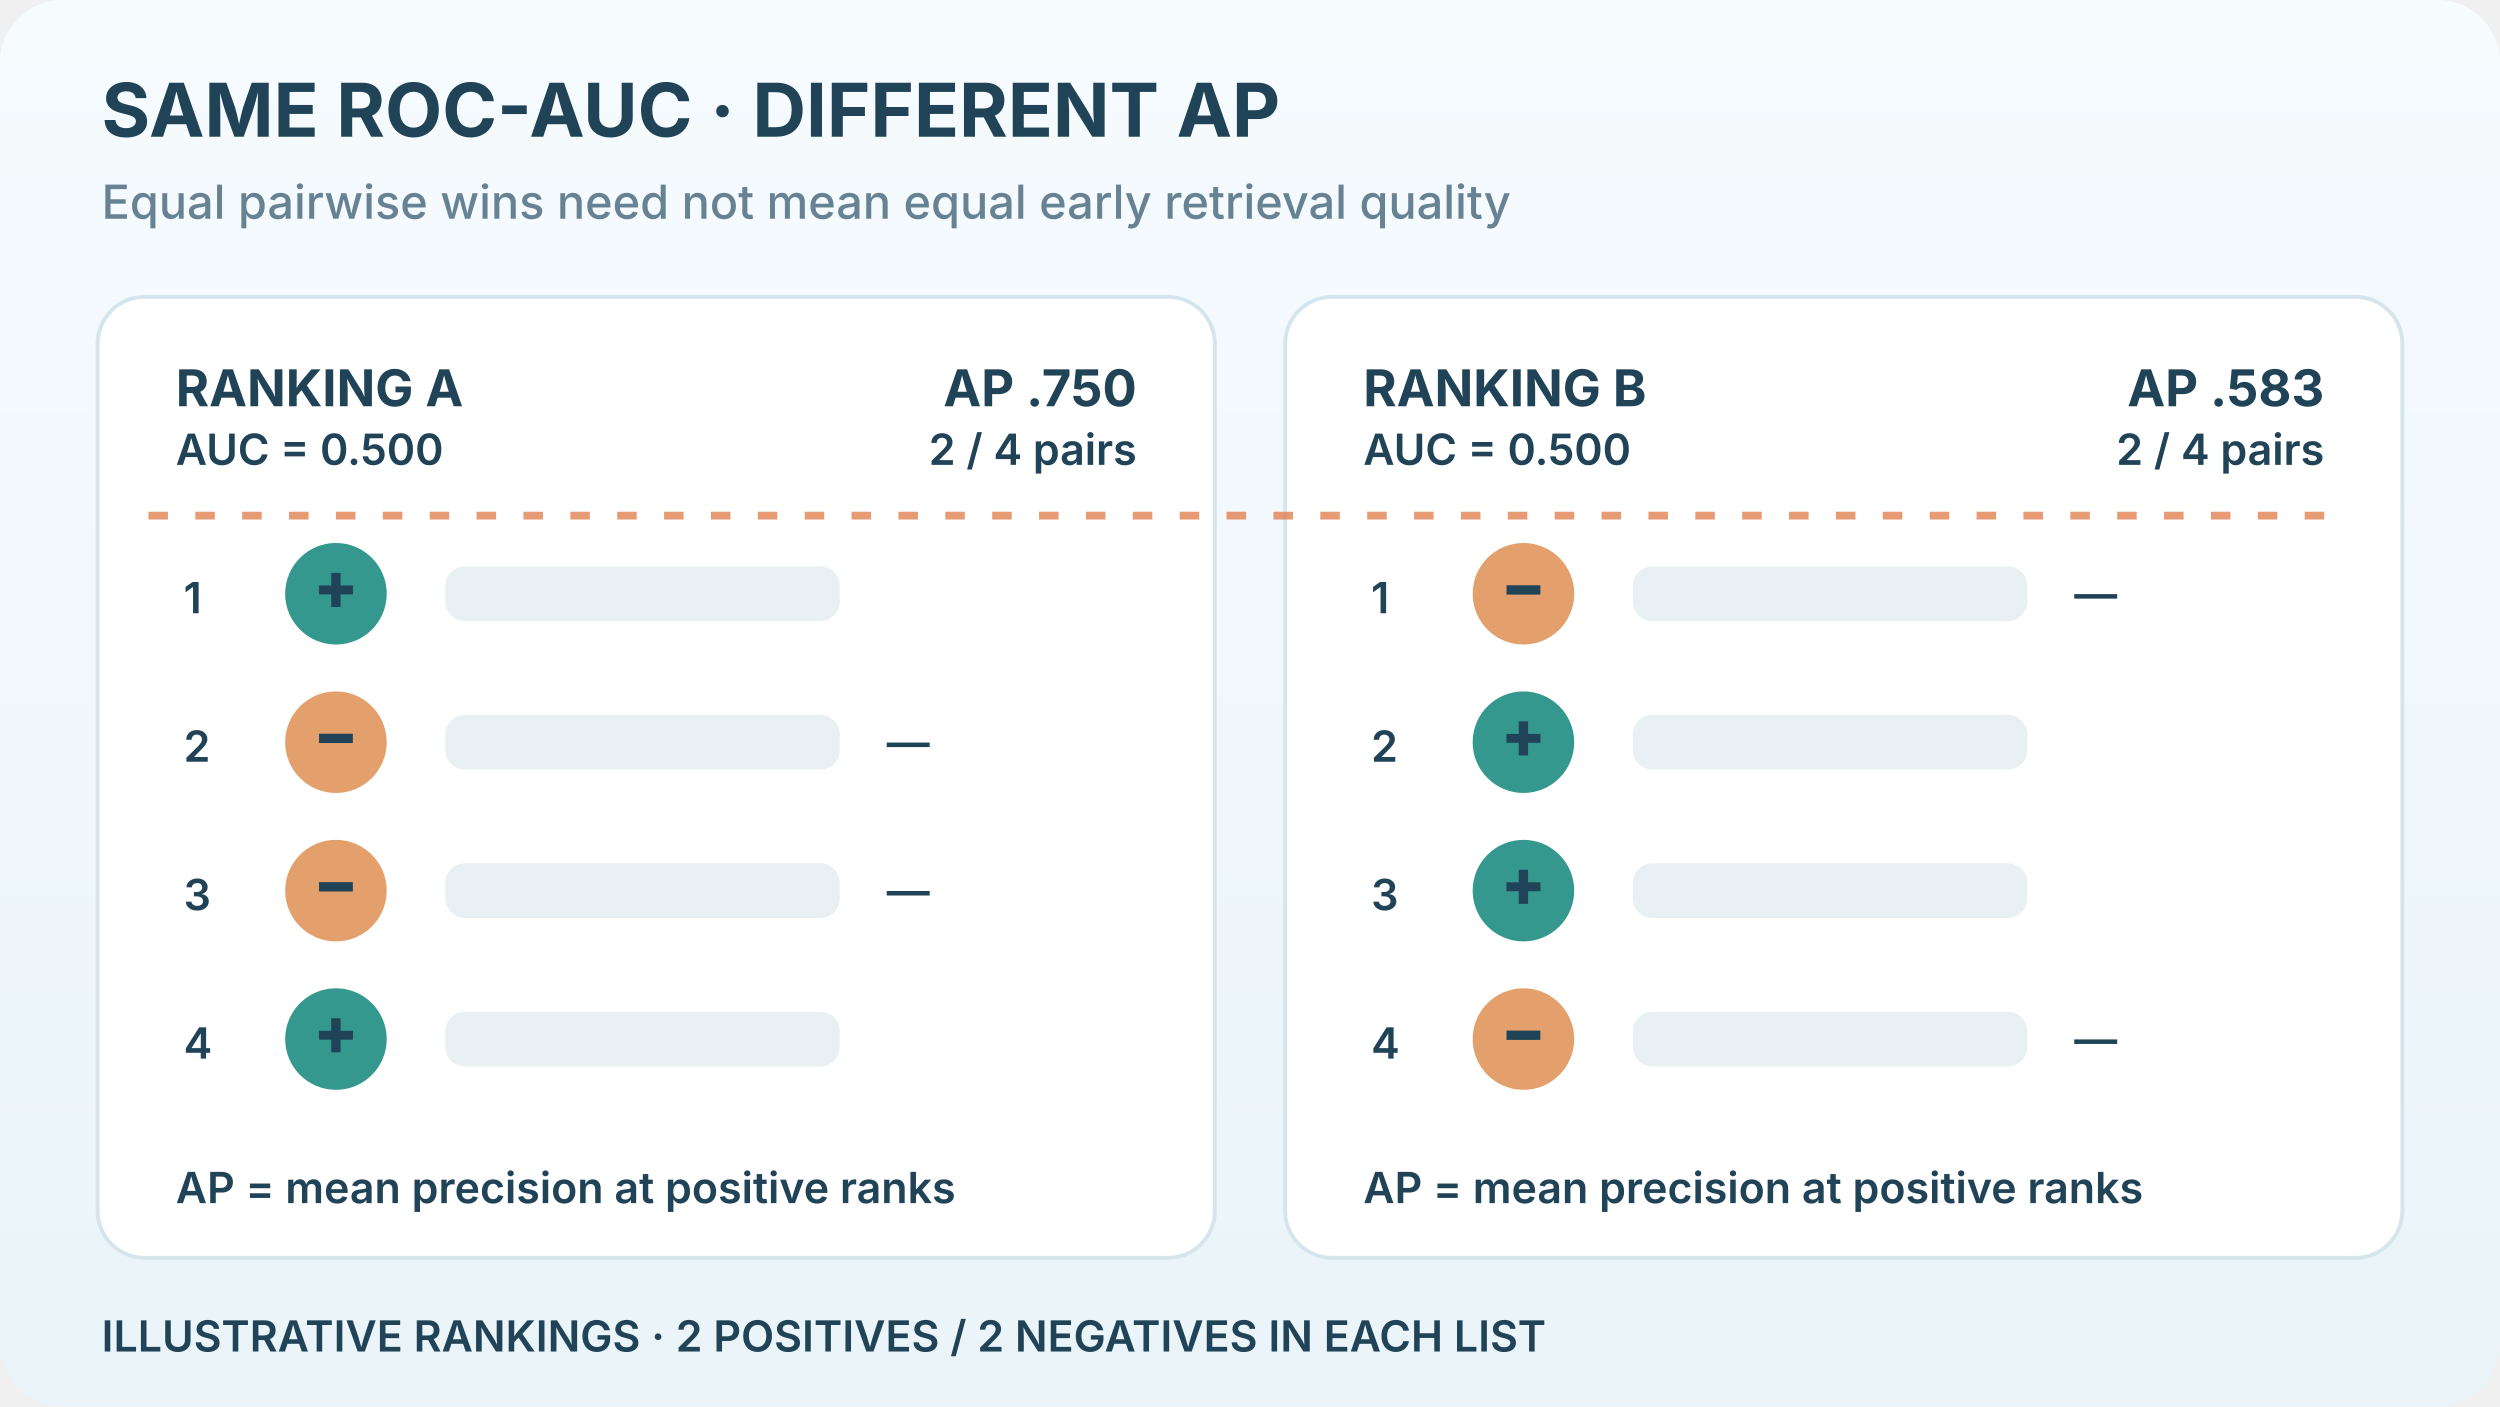
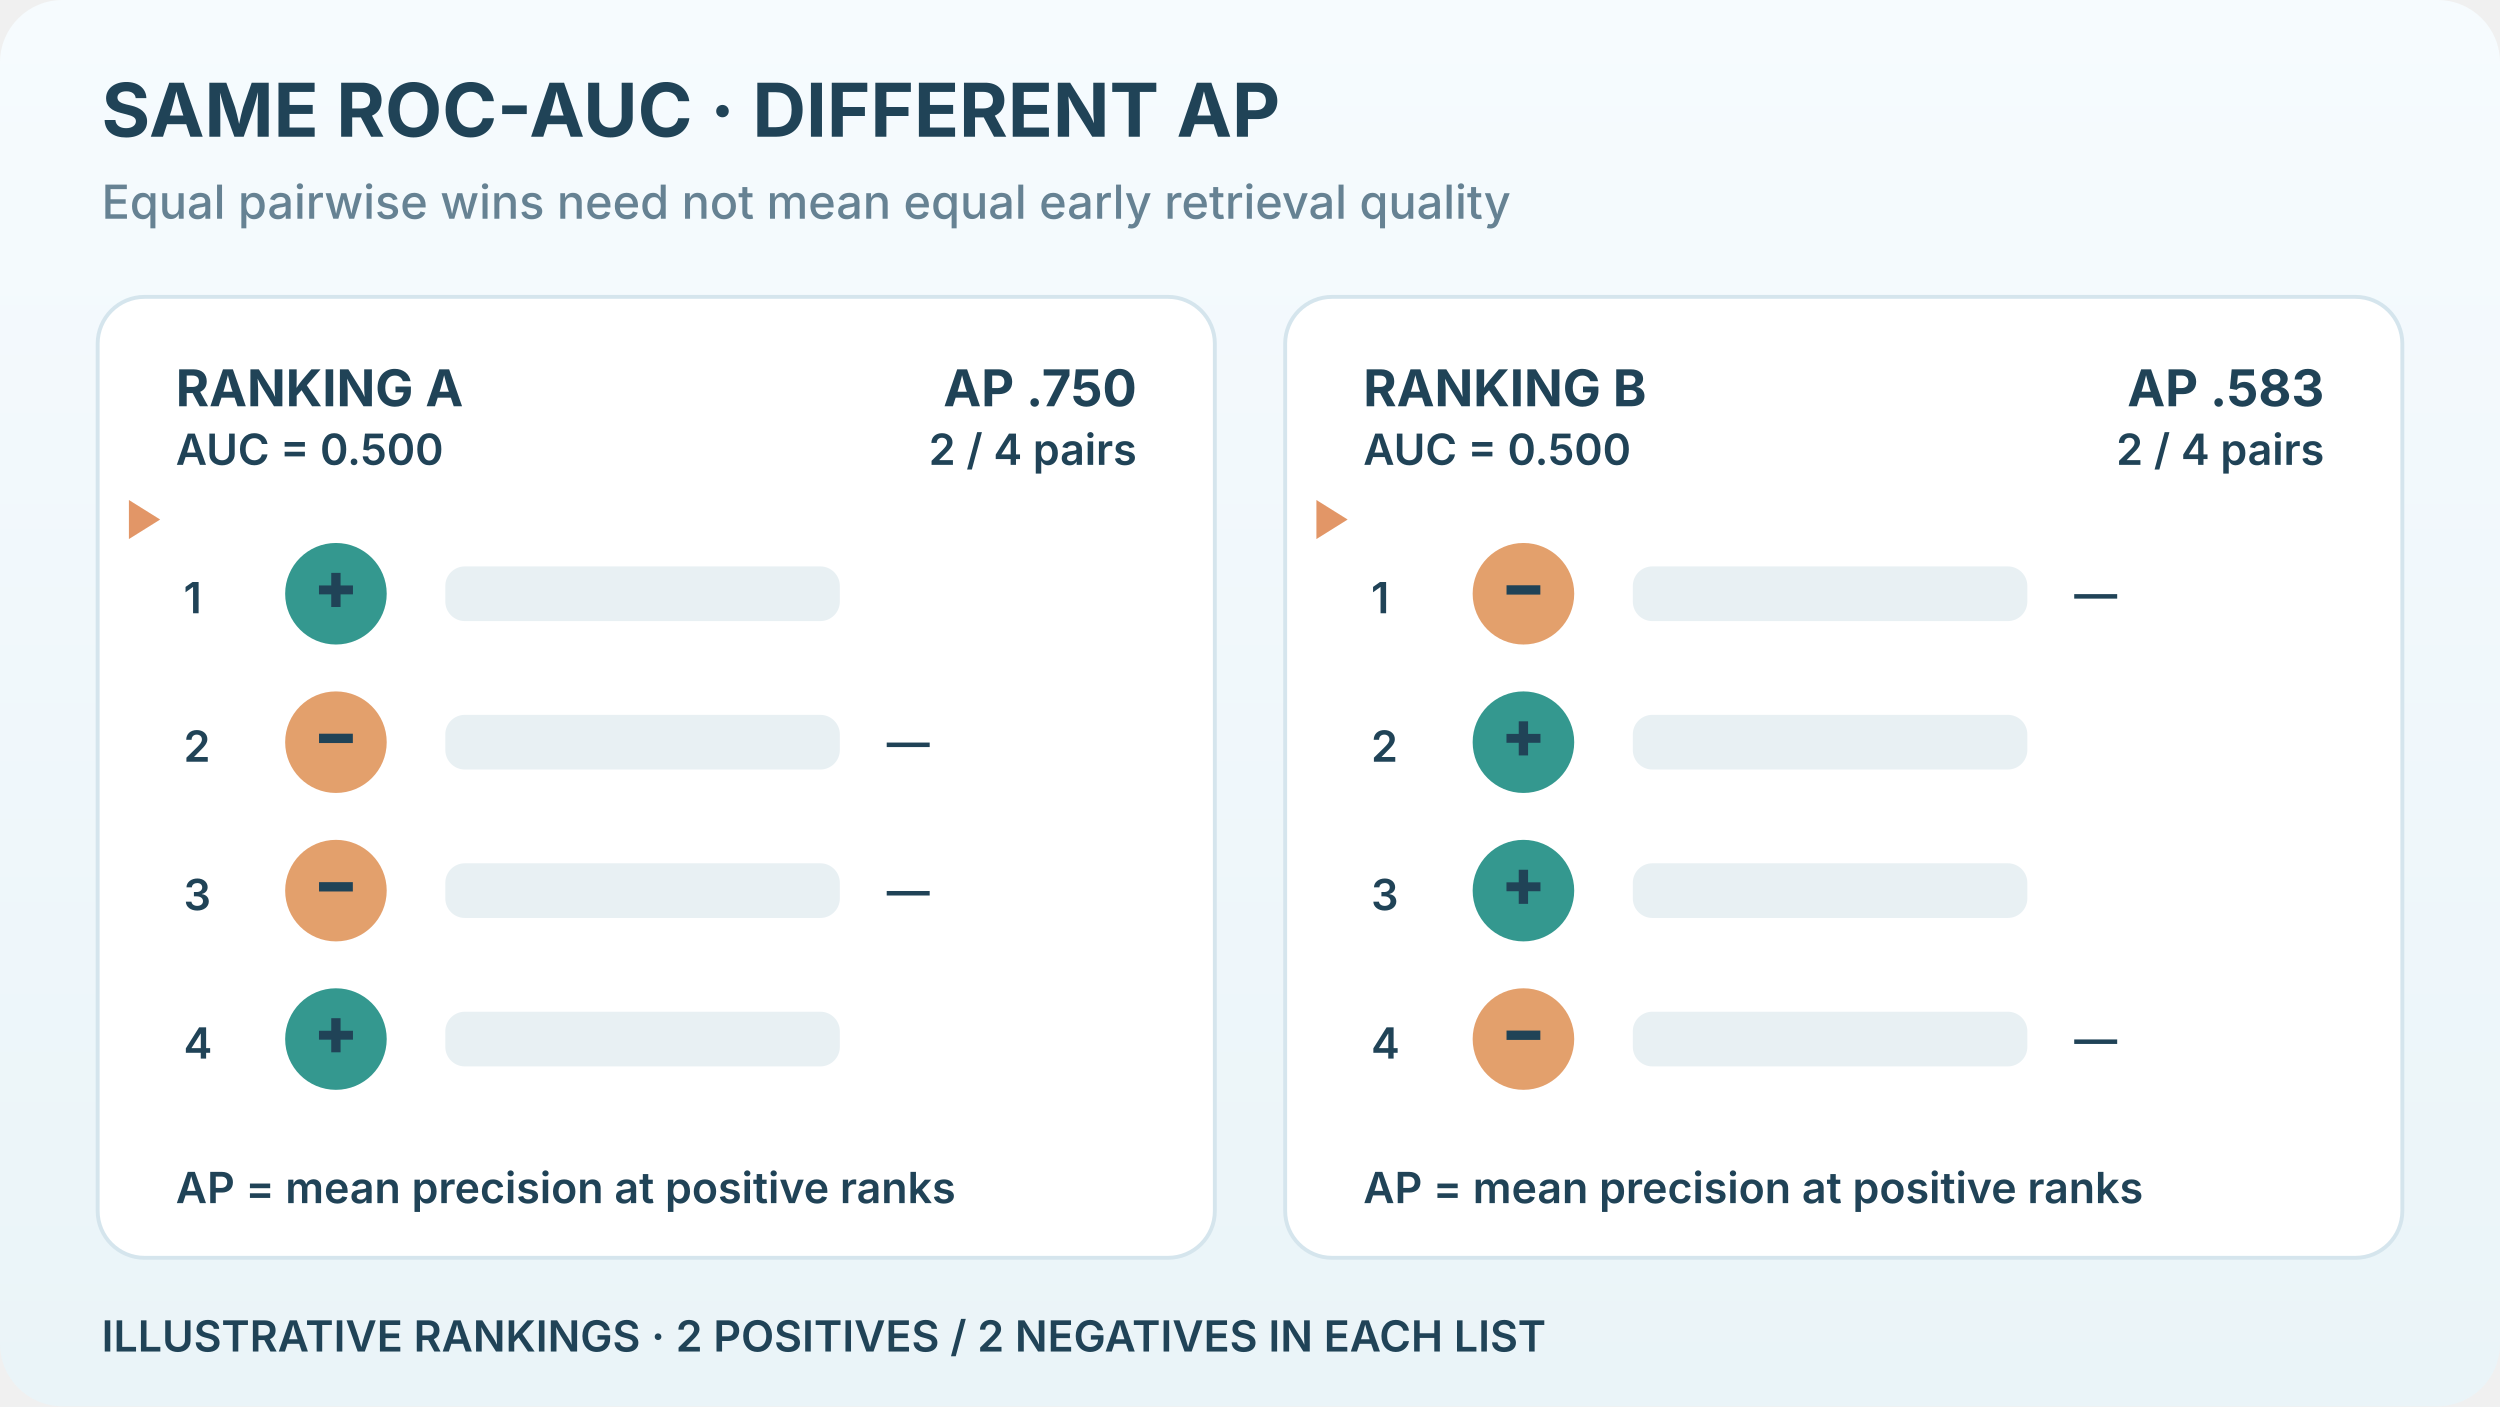
<svg xmlns="http://www.w3.org/2000/svg" width="640" height="360" viewBox="0 0 640 360" role="img" aria-labelledby="title desc">
  <defs>
    <linearGradient id="bg" x2="0" y2="1">
      <stop stop-color="#f6fbfe" />
      <stop offset="1" stop-color="#eaf4f8" />
    </linearGradient>
  </defs>
  <style>text{font-family:Inter,system-ui,Arial,sans-serif;fill:#204357}.title{font-size:19px;font-weight:750}.sub{font-size:12px;font-weight:550;fill:#668293}.label{font-size:13px;font-weight:700}.mini{font-size:11px;font-weight:600}.big{font-size:27px;font-weight:760}.still{display:none}.moving{display:inline}@media(prefers-reduced-motion:reduce){.moving{display:none!important}.still{display:inline!important}}</style>
  <rect width="640" height="360" rx="16" fill="url(#bg)" />
  <text x="26" y="35" class="title">SAME ROC-AUC · DIFFERENT AP</text>
  <text x="26" y="56" class="sub">Equal pairwise wins need not mean equal early retrieval quality</text>
  <rect x="25" y="76" width="286" height="246" rx="12" fill="white" stroke="#d5e5ed" />
  <text x="45" y="104" class="label">RANKING A</text>
  <text x="291" y="104" class="label" text-anchor="end">AP .750</text>
  <text x="45" y="119" class="mini">AUC = 0.500</text>
  <text x="291" y="119" class="mini" text-anchor="end">2 / 4 pairs</text>
  <text x="47" y="157" class="mini">1</text>
  <circle cx="86" cy="152" r="13" fill="#2a9389" opacity=".95" />
  <text x="86" y="156" font-size="17" text-anchor="middle" font-family="Arial,sans-serif" font-weight="800" fill="white">+</text>
  <rect x="114" y="145" width="101" height="14" rx="5" fill="#e8f0f3" />
  <g class="moving" opacity="0">
    <rect x="114" y="145" width="90.0" height="14" rx="5" fill="#72c8b6" />
    <text x="227" y="156" class="mini">+0.500</text>
    <animate attributeName="opacity" values="0;0;1;1" keyTimes="0;0.2;0.202;1" dur="12s" repeatCount="indefinite" />
  </g>
  <g class="still">
    <rect x="114" y="145" width="90.0" height="14" rx="5" fill="#72c8b6" />
    <text x="227" y="156" class="mini">+0.500</text>
  </g>
  <text x="47" y="195" class="mini">2</text>
  <circle cx="86" cy="190" r="13" fill="#e29b65" opacity=".95" />
  <text x="86" y="194" font-size="17" text-anchor="middle" font-family="Arial,sans-serif" font-weight="800" fill="white">−</text>
  <rect x="114" y="183" width="101" height="14" rx="5" fill="#e8f0f3" />
  <g class="moving">
    <text x="227" y="194" class="mini">—</text>
  </g>
  <g class="still">
    <text x="227" y="194" class="mini">—</text>
  </g>
  <text x="47" y="233" class="mini">3</text>
  <circle cx="86" cy="228" r="13" fill="#e29b65" opacity=".95" />
  <text x="86" y="232" font-size="17" text-anchor="middle" font-family="Arial,sans-serif" font-weight="800" fill="white">−</text>
  <rect x="114" y="221" width="101" height="14" rx="5" fill="#e8f0f3" />
  <g class="moving">
    <text x="227" y="232" class="mini">—</text>
  </g>
  <g class="still">
    <text x="227" y="232" class="mini">—</text>
  </g>
  <text x="47" y="271" class="mini">4</text>
  <circle cx="86" cy="266" r="13" fill="#2a9389" opacity=".95" />
  <text x="86" y="270" font-size="17" text-anchor="middle" font-family="Arial,sans-serif" font-weight="800" fill="white">+</text>
  <rect x="114" y="259" width="101" height="14" rx="5" fill="#e8f0f3" />
  <g class="moving" opacity="0">
    <rect x="114" y="259" width="45.0" height="14" rx="5" fill="#72c8b6" />
    <text x="227" y="270" class="mini">+0.250</text>
    <animate attributeName="opacity" values="0;0;1;1" keyTimes="0;0.8;0.802;1" dur="12s" repeatCount="indefinite" />
  </g>
  <g class="still">
    <rect x="114" y="259" width="45.0" height="14" rx="5" fill="#72c8b6" />
    <text x="227" y="270" class="mini">+0.250</text>
  </g>
  <text x="45" y="308" class="mini">AP = mean precision at positive ranks</text>
  <rect x="329" y="76" width="286" height="246" rx="12" fill="white" stroke="#d5e5ed" />
  <text x="349" y="104" class="label">RANKING B</text>
  <text x="595" y="104" class="label" text-anchor="end">AP .583</text>
  <text x="349" y="119" class="mini">AUC = 0.500</text>
  <text x="595" y="119" class="mini" text-anchor="end">2 / 4 pairs</text>
  <text x="351" y="157" class="mini">1</text>
  <circle cx="390" cy="152" r="13" fill="#e29b65" opacity=".95" />
  <text x="390" y="156" font-size="17" text-anchor="middle" font-family="Arial,sans-serif" font-weight="800" fill="white">−</text>
  <rect x="418" y="145" width="101" height="14" rx="5" fill="#e8f0f3" />
  <g class="moving">
    <text x="531" y="156" class="mini">—</text>
  </g>
  <g class="still">
    <text x="531" y="156" class="mini">—</text>
  </g>
  <text x="351" y="195" class="mini">2</text>
  <circle cx="390" cy="190" r="13" fill="#2a9389" opacity=".95" />
  <text x="390" y="194" font-size="17" text-anchor="middle" font-family="Arial,sans-serif" font-weight="800" fill="white">+</text>
  <rect x="418" y="183" width="101" height="14" rx="5" fill="#e8f0f3" />
  <g class="moving" opacity="0">
    <rect x="418" y="183" width="45.0" height="14" rx="5" fill="#72c8b6" />
    <text x="531" y="194" class="mini">+0.250</text>
    <animate attributeName="opacity" values="0;0;1;1" keyTimes="0;0.4;0.402;1" dur="12s" repeatCount="indefinite" />
  </g>
  <g class="still">
    <rect x="418" y="183" width="45.0" height="14" rx="5" fill="#72c8b6" />
    <text x="531" y="194" class="mini">+0.250</text>
  </g>
  <text x="351" y="233" class="mini">3</text>
  <circle cx="390" cy="228" r="13" fill="#2a9389" opacity=".95" />
  <text x="390" y="232" font-size="17" text-anchor="middle" font-family="Arial,sans-serif" font-weight="800" fill="white">+</text>
  <rect x="418" y="221" width="101" height="14" rx="5" fill="#e8f0f3" />
  <g class="moving" opacity="0">
    <rect x="418" y="221" width="60.0" height="14" rx="5" fill="#72c8b6" />
    <text x="531" y="232" class="mini">+0.333</text>
    <animate attributeName="opacity" values="0;0;1;1" keyTimes="0;0.6;0.602;1" dur="12s" repeatCount="indefinite" />
  </g>
  <g class="still">
    <rect x="418" y="221" width="60.0" height="14" rx="5" fill="#72c8b6" />
    <text x="531" y="232" class="mini">+0.333</text>
  </g>
  <text x="351" y="271" class="mini">4</text>
  <circle cx="390" cy="266" r="13" fill="#e29b65" opacity=".95" />
  <text x="390" y="270" font-size="17" text-anchor="middle" font-family="Arial,sans-serif" font-weight="800" fill="white">−</text>
  <rect x="418" y="259" width="101" height="14" rx="5" fill="#e8f0f3" />
  <g class="moving">
    <text x="531" y="270" class="mini">—</text>
  </g>
  <g class="still">
    <text x="531" y="270" class="mini">—</text>
  </g>
  <text x="349" y="308" class="mini">AP = mean precision at positive ranks</text>
  <g class="moving">
-     <path d="M38 132 H602" stroke="#e07c4a" stroke-width="2" stroke-dasharray="5 7" opacity=".76">
-       <animateTransform attributeName="transform" type="translate" values="0,0;0,157;0,157" keyTimes="0;.83;1" dur="12s" repeatCount="indefinite" />
+     <path d="M33 128 L41 133 L33 138 Z M337 128 L345 133 L337 138 Z" fill="#df8b56" opacity=".9">
+       <animateTransform attributeName="transform" type="translate" values="0,0;0,133;0,133" keyTimes="0;.83;1" dur="12s" repeatCount="indefinite" />
    </path>
  </g>
  <text x="26" y="346" class="mini">ILLUSTRATIVE RANKINGS · 2 POSITIVES / 2 NEGATIVES IN EACH LIST</text>
</svg>
